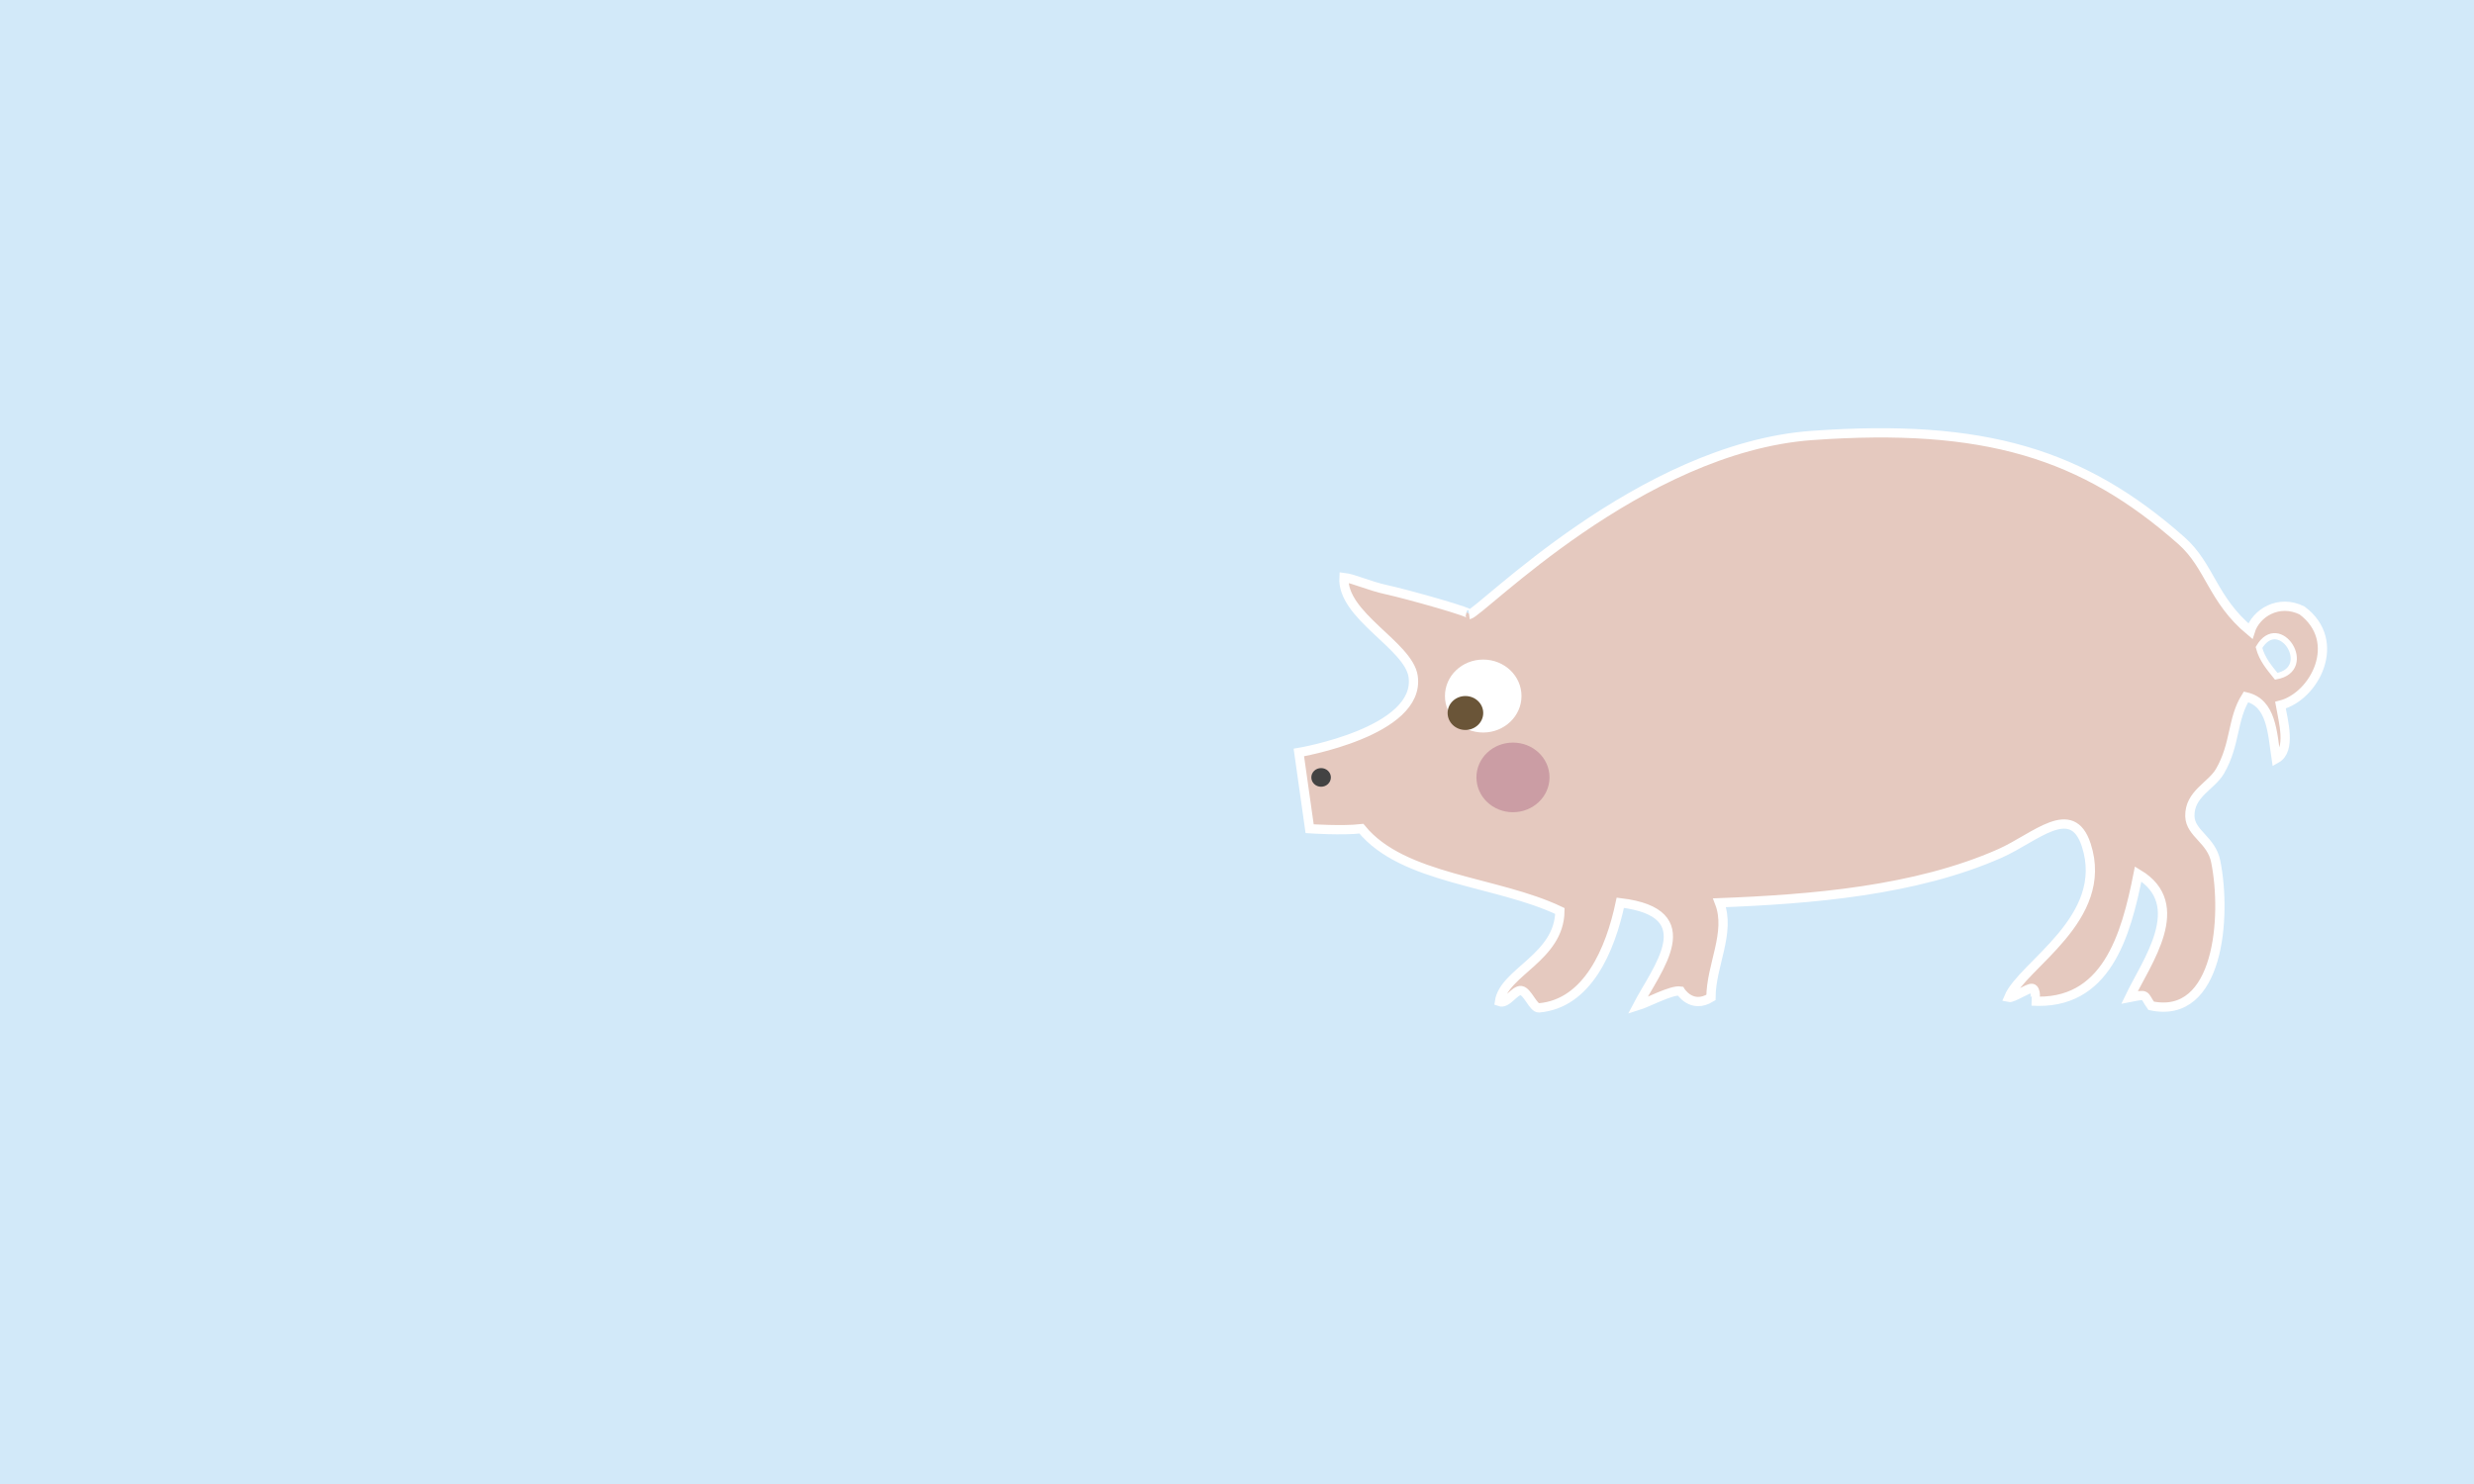
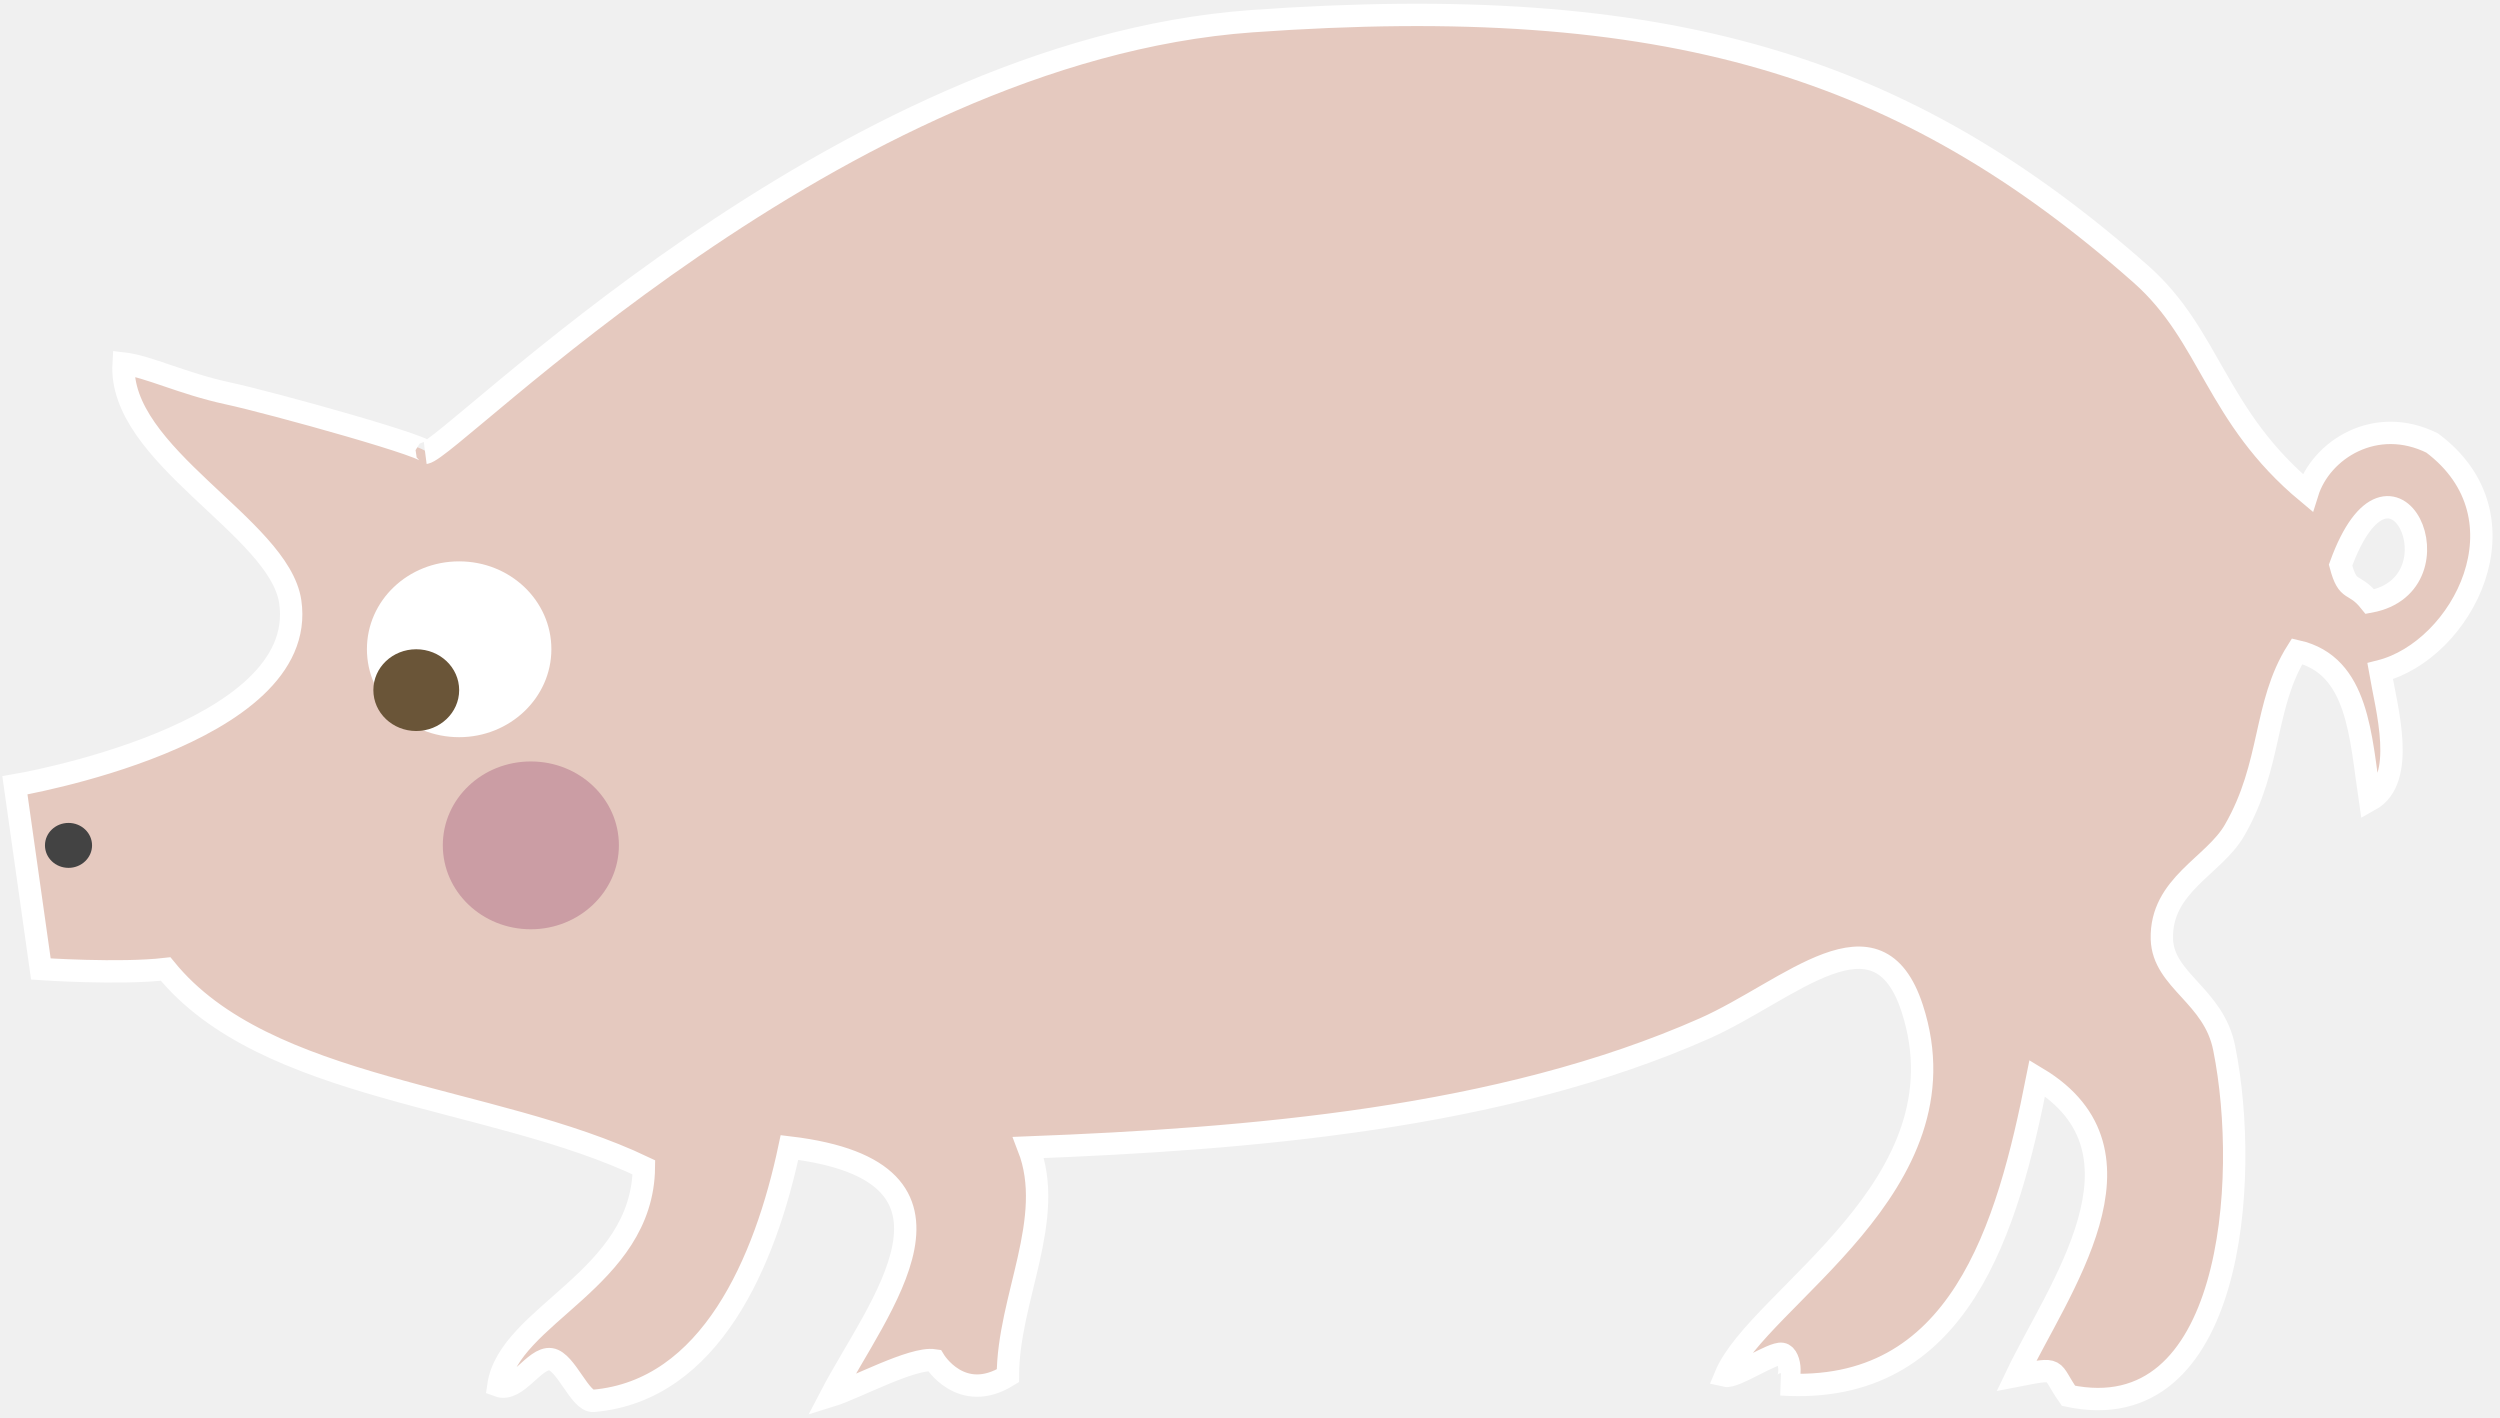
- <svg xmlns="http://www.w3.org/2000/svg" version="1.1" baseProfile="basic" id="Слой_1" x="0px" y="0px" width="800px" height="480px" viewBox="0 0 800 480" xml:space="preserve">
-   <rect x="0" fill="#D2E9F9" width="800" height="480" />
+ <svg xmlns="http://www.w3.org/2000/svg" version="1.1" baseProfile="basic" id="Слой_1" x="0px" y="0px" width="335.5px" height="190.167px" viewBox="0 0 335.5 190.167" xml:space="preserve">
  <g>
    <g>
-       <path fill="#E5C9BF" stroke="#FFFFFF" stroke-width="3" stroke-miterlimit="10" d="M420.001,243.396l3.486,24.649    c0,0,10.546,0.717,16.741,0c13.419,16.489,43.722,16.846,64.183,26.615c-0.161,15.054-18.169,19.775-19.532,29.315    c2.49,0.928,4.847-3.869,7.026-3.568c2.056,0.301,3.936,5.759,5.737,5.592c15.717-1.361,23.079-18.74,26.305-34.002    c27.135,3.251,11.774,21.401,5.561,33.324c3.206-0.986,10.964-5.214,13.873-4.764c0,0,3.583,5.969,9.878,2.078    c0.02-10.388,6.488-21.037,2.77-30.638c29.43-1.134,63.272-3.817,90.724-15.977c11.401-5.066,23.214-17.002,27.869-2.684    c7.755,23.836-20.725,38.797-25.077,49.298c1.287,0.301,6.349-3.174,7.581-2.946c1.26,0.189,1.5,4.099-0.12,4.099    c24.064,1.588,30.437-21.079,34.396-41.102c16.583,9.959,2.689,28.469-2.792,39.95c5.996-1.167,4.413-0.942,6.986,2.687    c22.005,4.644,24.46-28.885,20.897-46.62c-1.386-7.122-8.19-9.049-8.369-14.676c-0.195-7.273,7.023-9.802,9.774-14.638    c5.049-8.765,3.821-16.758,8.372-23.989c8.271,1.887,8.509,11.43,9.777,19.981c4.966-2.757,2.22-12.352,1.366-17.3    c11.023-2.774,20.367-20.626,6.989-30.621c-7.559-3.757-14.922,0.848-16.74,6.667c-12.392-10.312-12.948-21.004-22.333-29.312    c-31.742-28.033-63.527-37.951-119.339-33.965c-55.772,4.005-107.387,57.474-110.928,57.934c2.49-0.323-20.843-6.786-26.502-7.993    c-6.098-1.32-10.708-3.628-13.972-4.003c-0.753,12.336,20.878,21.949,22.363,31.959    C459.605,236.726,420.001,243.396,420.001,243.396z" />
-       <path fill="#D2E9F9" stroke="#FFFFFF" stroke-width="2" stroke-miterlimit="10" d="M730.467,209.431    c6.613-11.275,18.287,6.969,5.58,9.313C733.836,215.984,731.497,213.322,730.467,209.431z" />
-       <path fill="#FFFFFF" d="M467.242,225.124c0-6.539,5.531-11.785,12.376-11.785c6.852,0,12.378,5.274,12.378,11.785    c0,6.536-5.583,11.81-12.378,11.81C472.774,236.934,467.242,231.66,467.242,225.124z" />
-       <path fill="#6A5538" d="M468.106,230.617c0-3.043,2.572-5.482,5.754-5.482c3.189,0,5.761,2.454,5.761,5.482    c0,3.043-2.597,5.49-5.761,5.49C470.678,236.106,468.106,233.659,468.106,230.617z" />
-       <path fill="#CB9DA4" d="M477.426,251.443c0-6.242,5.279-11.252,11.811-11.252c6.541,0,11.82,5.036,11.82,11.252    c0,6.238-5.333,11.27-11.82,11.27C482.705,262.713,477.426,257.68,477.426,251.443z" />
+       <path fill="#E5C9BF" stroke="#FFFFFF" stroke-width="3" stroke-miterlimit="10" d="M326.401,59.455    c-7.559-3.757-14.922,0.848-16.74,6.667c-12.392-10.312-12.948-21.004-22.333-29.312C255.586,8.777,223.801-1.141,167.989,2.845    C112.217,6.85,60.602,60.319,57.061,60.779c2.49-0.323-20.843-6.786-26.502-7.993c-6.098-1.32-10.708-3.628-13.972-4.003    C15.834,61.119,37.465,70.732,38.95,80.742C41.604,98.722,2,105.392,2,105.392l3.486,24.649c0,0,10.546,0.717,16.741,0    c13.419,16.489,43.722,16.846,64.183,26.615c-0.161,15.054-18.169,19.775-19.532,29.315c2.49,0.928,4.847-3.869,7.026-3.568    c2.056,0.301,3.936,5.759,5.737,5.592c15.717-1.361,23.079-18.74,26.305-34.002c27.135,3.251,11.774,21.401,5.561,33.324    c3.206-0.986,10.964-5.214,13.873-4.764c0,0,3.583,5.969,9.878,2.078c0.02-10.388,6.488-21.037,2.77-30.638    c29.43-1.134,63.272-3.817,90.724-15.977c11.401-5.066,23.214-17.002,27.869-2.684c7.755,23.836-20.725,38.797-25.077,49.298    c1.287,0.301,6.349-3.174,7.581-2.946c1.26,0.189,1.5,4.099-0.12,4.099c24.064,1.588,30.437-21.079,34.396-41.102    c16.583,9.959,2.689,28.469-2.792,39.95c5.996-1.167,4.413-0.942,6.986,2.687c22.005,4.644,24.46-28.885,20.897-46.62    c-1.386-7.122-8.19-9.049-8.369-14.676c-0.195-7.273,7.023-9.802,9.774-14.638c5.049-8.765,3.821-16.758,8.372-23.989    c8.271,1.887,8.509,11.43,9.777,19.981c4.966-2.757,2.22-12.352,1.366-17.3C330.435,87.302,339.779,69.45,326.401,59.455z     M318.046,80.74c-2.211-2.76-2.912-1.008-3.942-4.899C321,56.833,330.753,78.396,318.046,80.74z" />
+       <path fill="#FFFFFF" d="M49.241,87.12c0-6.539,5.531-11.785,12.376-11.785c6.852,0,12.378,5.274,12.378,11.785    c0,6.536-5.583,11.81-12.378,11.81C54.773,98.93,49.241,93.656,49.241,87.12z" />
+       <path fill="#6A5538" d="M50.105,92.613c0-3.043,2.572-5.482,5.754-5.482c3.189,0,5.761,2.454,5.761,5.482    c0,3.043-2.597,5.49-5.761,5.49C52.677,98.102,50.105,95.655,50.105,92.613z" />
+       <path fill="#CB9DA4" d="M59.425,113.439c0-6.242,5.279-11.252,11.811-11.252c6.541,0,11.82,5.036,11.82,11.252    c0,6.238-5.333,11.27-11.82,11.27C64.704,124.709,59.425,119.676,59.425,113.439z" />
    </g>
-     <path fill="#434343" d="M424.036,251.452c0-1.67,1.41-3.012,3.161-3.012c1.747,0,3.158,1.353,3.158,3.012   c0,1.67-1.425,3.02-3.158,3.02C425.446,254.471,424.036,253.122,424.036,251.452z" />
+     <path fill="#434343" d="M6.035,113.448c0-1.67,1.41-3.012,3.161-3.012c1.747,0,3.158,1.353,3.158,3.012   c0,1.67-1.425,3.02-3.158,3.02C7.445,116.467,6.035,115.118,6.035,113.448z" />
  </g>
</svg>
